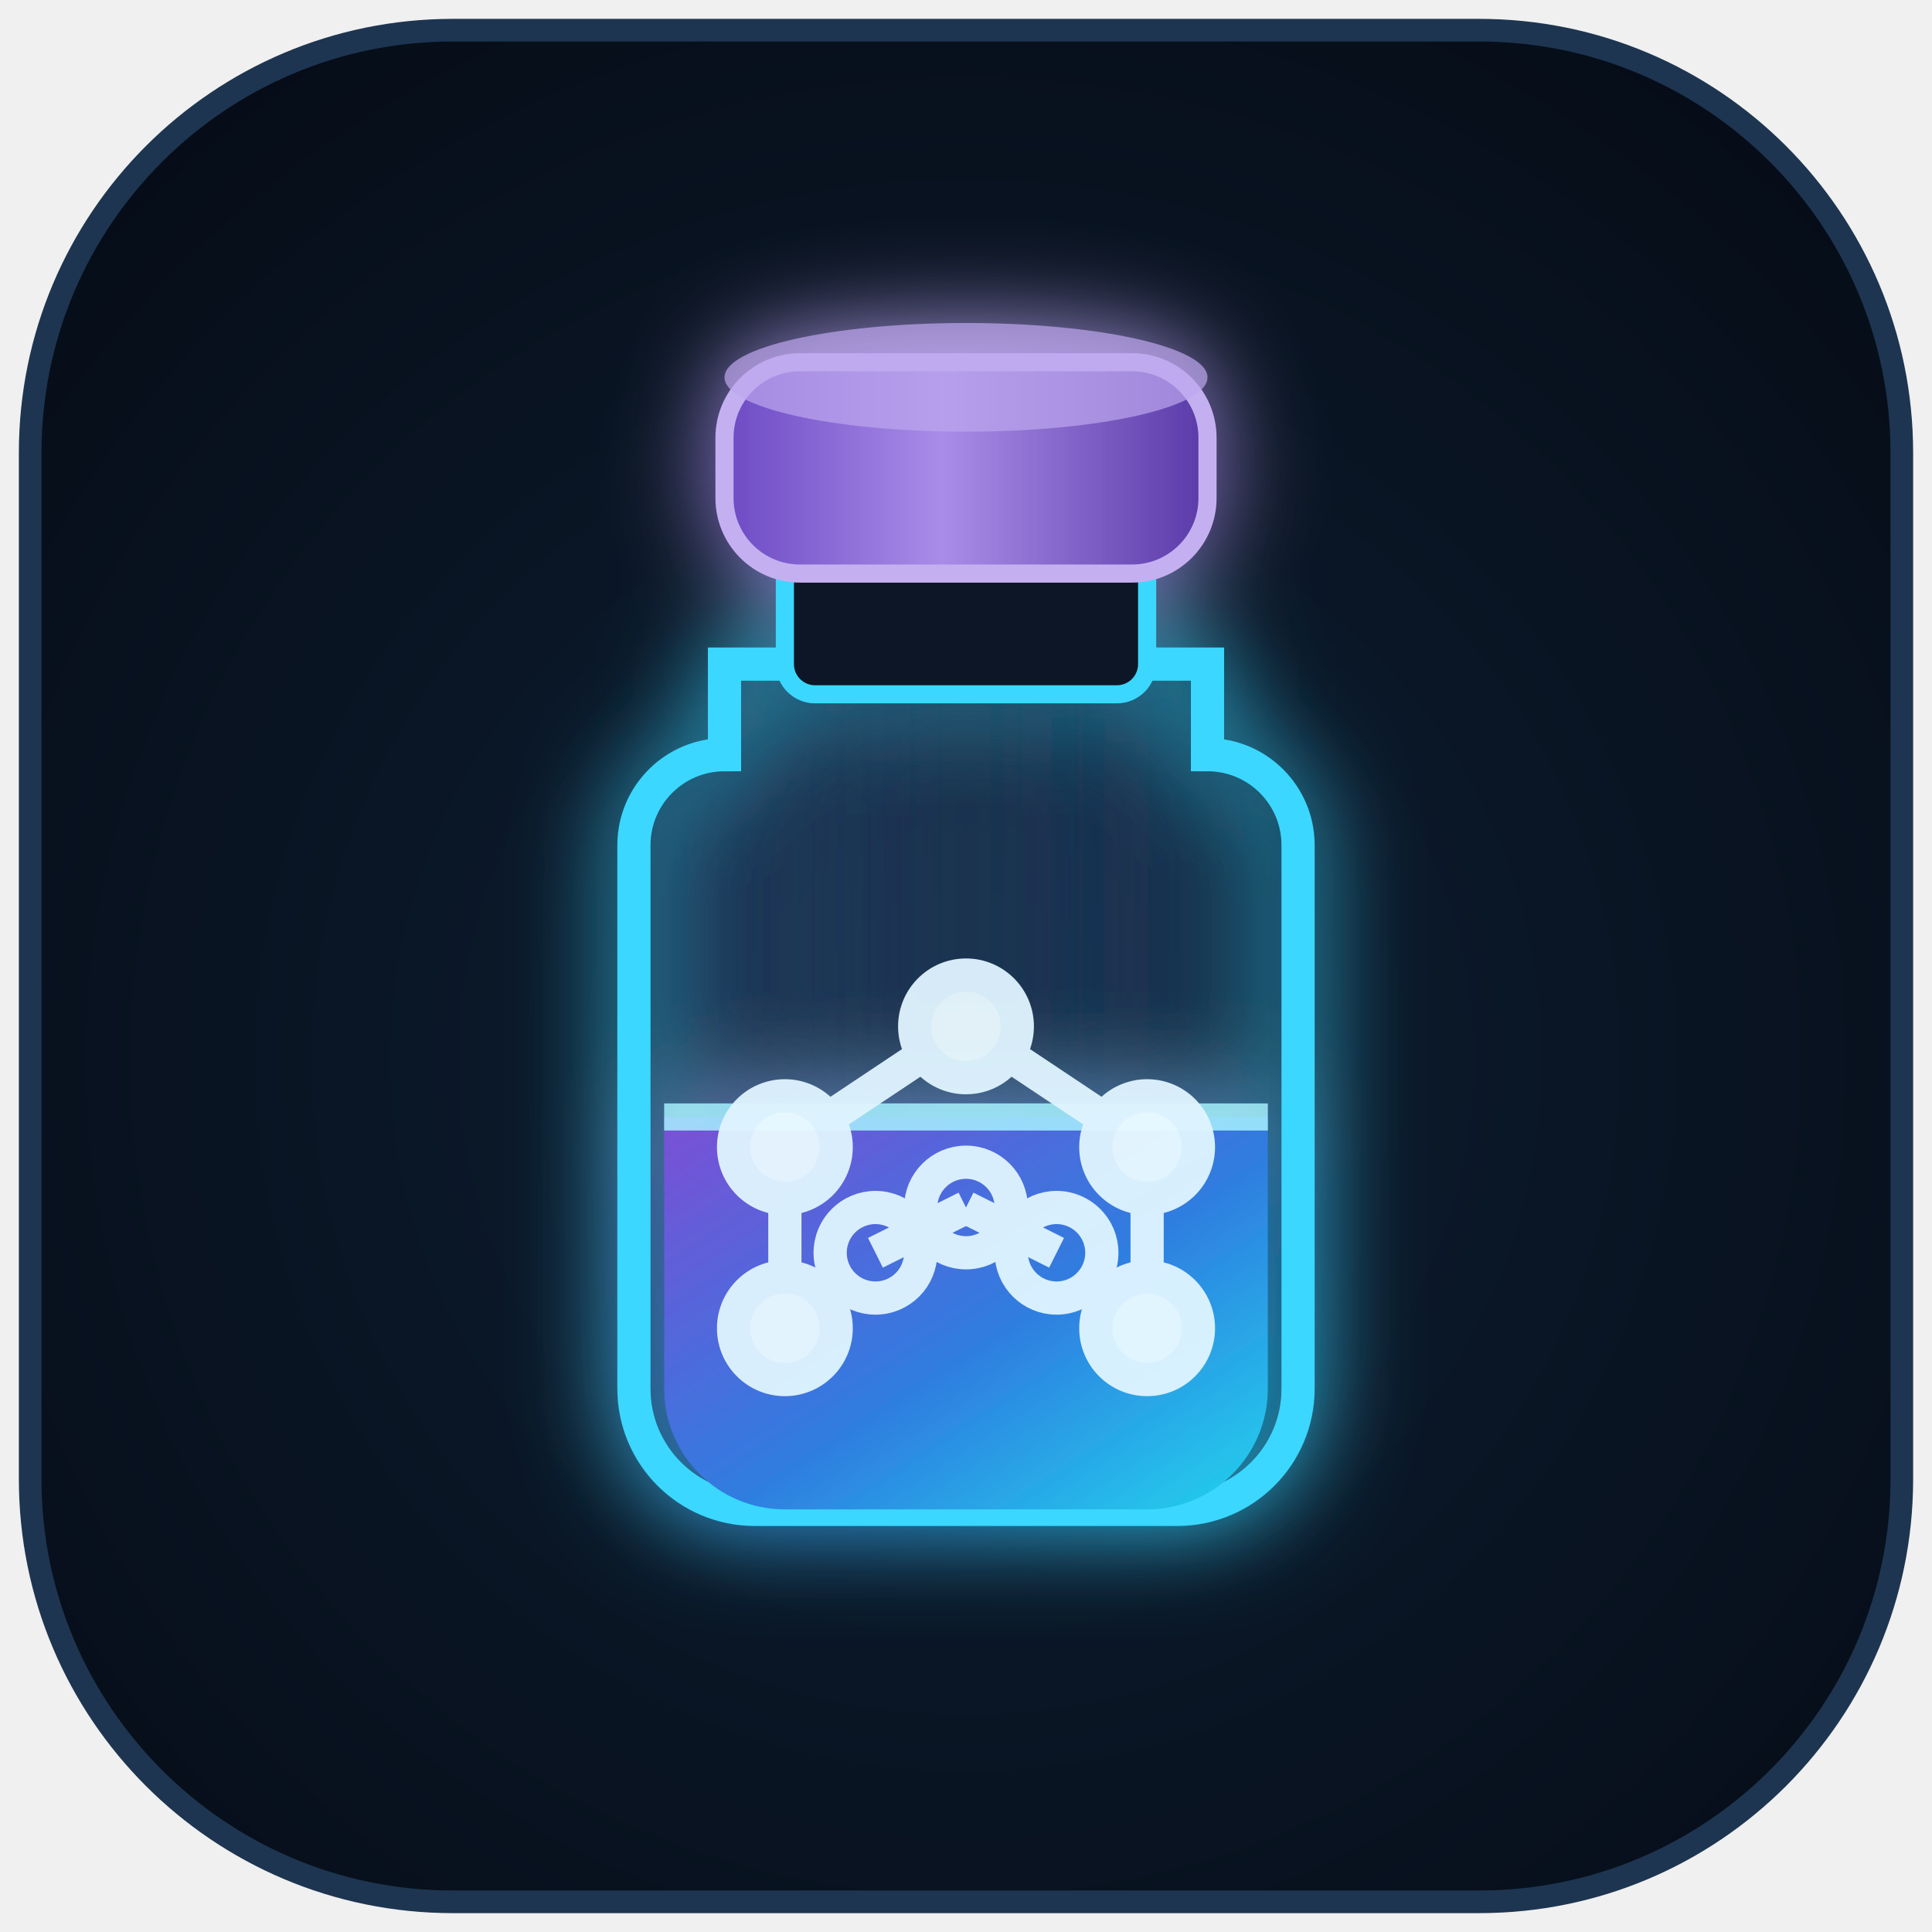
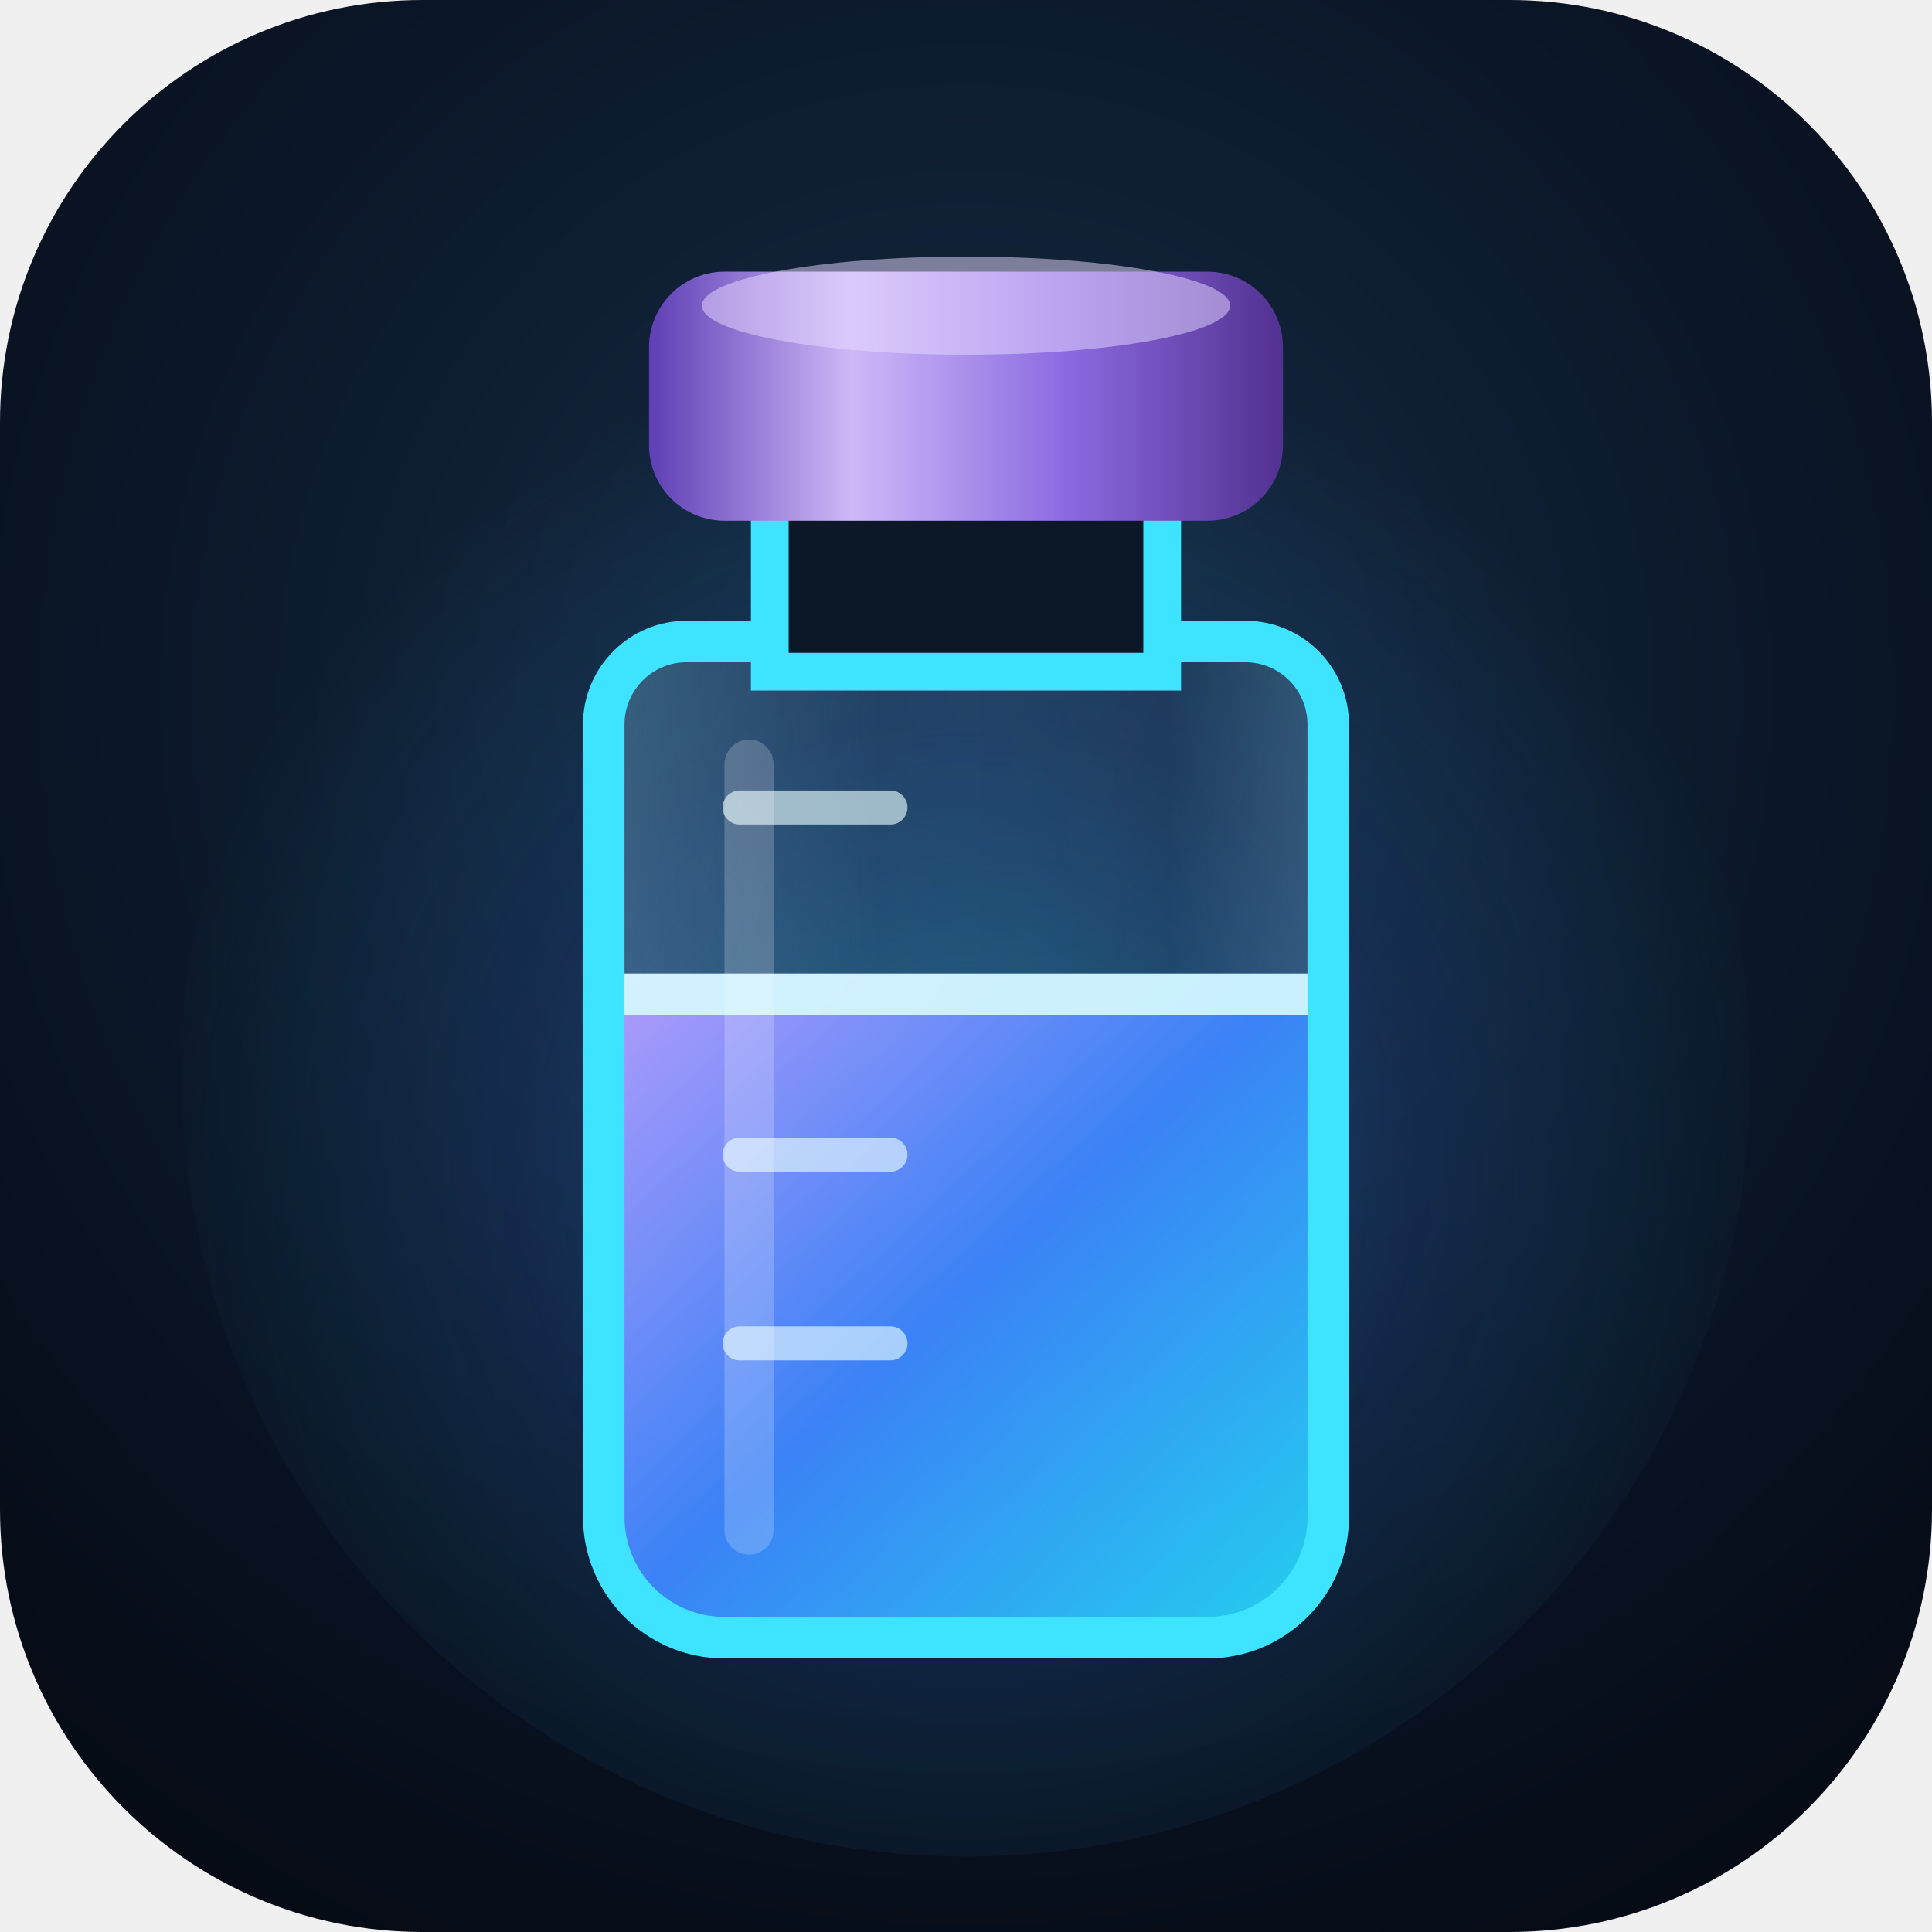
- <svg xmlns="http://www.w3.org/2000/svg" width="180" height="180" viewBox="0 0 64 64">
+ <svg xmlns="http://www.w3.org/2000/svg" viewBox="0 0 512 512" width="512" height="512">
  <defs>
-     <radialGradient id="bg" cx="50%" cy="55%" r="65%">
-       <stop offset="0%" stop-color="#0e1f33" />
-       <stop offset="100%" stop-color="#060d18" />
+     <radialGradient id="bg" cx="50%" cy="36%" r="80%">
+       <stop offset="0%" stop-color="#162c46" />
+       <stop offset="58%" stop-color="#0a1526" />
+       <stop offset="100%" stop-color="#050810" />
+     </radialGradient>
+     <radialGradient id="halo" cx="50%" cy="56%" r="52%">
+       <stop offset="0%" stop-color="#22d3ee" stop-opacity="0.40" />
+       <stop offset="55%" stop-color="#3b82f6" stop-opacity="0.14" />
+       <stop offset="100%" stop-color="#22d3ee" stop-opacity="0" />
    </radialGradient>
    <linearGradient id="cap" x1="0" y1="0" x2="1" y2="0">
-       <stop offset="0%" stop-color="#6d4ac4" />
-       <stop offset="45%" stop-color="#a98ce8" />
-       <stop offset="100%" stop-color="#5a3aa8" />
+       <stop offset="0%" stop-color="#5f3fb5" />
+       <stop offset="32%" stop-color="#cdb9f8" />
+       <stop offset="66%" stop-color="#8b6ae0" />
+       <stop offset="100%" stop-color="#523191" />
    </linearGradient>
    <linearGradient id="liquid" x1="0" y1="0" x2="1" y2="1">
-       <stop offset="0%" stop-color="#7b4fd6" />
-       <stop offset="55%" stop-color="#2f7de0" />
+       <stop offset="0%" stop-color="#b39cfb" />
+       <stop offset="48%" stop-color="#3b82f6" />
      <stop offset="100%" stop-color="#22d3ee" />
    </linearGradient>
    <linearGradient id="glass" x1="0" y1="0" x2="1" y2="0">
-       <stop offset="0%" stop-color="#1e3a5f" stop-opacity="0.55" />
-       <stop offset="50%" stop-color="#2b4d77" stop-opacity="0.25" />
-       <stop offset="100%" stop-color="#15314f" stop-opacity="0.55" />
+       <stop offset="0%" stop-color="#8fd6ff" stop-opacity="0.30" />
+       <stop offset="38%" stop-color="#8fd6ff" stop-opacity="0.07" />
+       <stop offset="78%" stop-color="#8fd6ff" stop-opacity="0.05" />
+       <stop offset="100%" stop-color="#8fd6ff" stop-opacity="0.26" />
    </linearGradient>
-     <filter id="glow" x="-50%" y="-50%" width="200%" height="200%">
-       <feGaussianBlur stdDeviation="1.6" result="b" />
-       <feMerge>
-         <feMergeNode in="b" />
-         <feMergeNode in="SourceGraphic" />
-       </feMerge>
-     </filter>
+     <clipPath id="bodyClip">
+       <path d="M182 170 h148 a22 22 0 0 1 22 22 v210 a32 32 0 0 1 -32 32 h-128 a32 32 0 0 1 -32 -32 v-210 a22 22 0 0 1 22 -22 z" />
+     </clipPath>
  </defs>
-   <rect x="1" y="1" width="62" height="62" rx="14" fill="url(#bg)" stroke="#1d3550" stroke-width="0.75" />
-   <g filter="url(#glow)">
-     <path d="M24 22              h16              v3              a3 3 0 0 1 3 3              v18              a4 4 0 0 1 -4 4              h-14              a4 4 0 0 1 -4 -4              v-18              a3 3 0 0 1 3 -3              z" fill="url(#glass)" stroke="#3ad7ff" stroke-width="1.1" />
-     <path d="M22 37              v9              a4 4 0 0 0 4 4              h12              a4 4 0 0 0 4 -4              v-9              z" fill="url(#liquid)" />
-     <line x1="22" y1="37" x2="42" y2="37" stroke="#a6f0ff" stroke-width="0.9" opacity="0.85" />
-     <rect x="26" y="18" width="12" height="5" rx="1" fill="#101826" stroke="#3ad7ff" stroke-width="0.6" />
-     <rect x="24" y="12" width="16" height="7" rx="2.5" fill="url(#cap)" stroke="#c4b0f0" stroke-width="0.6" />
-     <ellipse cx="32" cy="12.5" rx="8" ry="1.8" fill="#bda6ee" opacity="0.7" />
+   <rect x="0" y="0" width="512" height="512" rx="112" fill="url(#bg)" />
+   <circle cx="256" cy="284" r="208" fill="url(#halo)" />
+   <path d="M182 170 h148 a22 22 0 0 1 22 22 v210 a32 32 0 0 1 -32 32 h-128 a32 32 0 0 1 -32 -32 v-210 a22 22 0 0 1 22 -22 z" fill="url(#glass)" />
+   <g clip-path="url(#bodyClip)">
+     <rect x="160" y="258" width="192" height="180" fill="url(#liquid)" />
+     <rect x="160" y="258" width="192" height="11" fill="#d6f9ff" opacity="0.92" />
+     <g stroke="#eaffff" stroke-width="9" stroke-linecap="round" opacity="0.62">
+       <line x1="196" y1="214" x2="236" y2="214" />
+       <line x1="196" y1="306" x2="236" y2="306" />
+       <line x1="196" y1="356" x2="236" y2="356" />
+     </g>
+     <rect x="192" y="196" width="13" height="216" rx="6.5" fill="#ffffff" opacity="0.20" />
  </g>
-   <g stroke="#dff4ff" stroke-width="1.1" fill="#eafaff" opacity="0.95">
-     <line x1="26" y1="44" x2="26" y2="38" />
-     <line x1="26" y1="38" x2="32" y2="34" />
-     <line x1="32" y1="34" x2="38" y2="38" />
-     <line x1="38" y1="38" x2="38" y2="44" />
-     <line x1="29" y1="41.5" x2="32" y2="40" />
-     <line x1="32" y1="40" x2="35" y2="41.5" />
-     <circle cx="26" cy="44" r="1.7" />
-     <circle cx="26" cy="38" r="1.7" />
-     <circle cx="32" cy="34" r="1.7" />
-     <circle cx="38" cy="38" r="1.7" />
-     <circle cx="38" cy="44" r="1.7" />
-     <circle cx="29" cy="41.5" r="1.5" fill="none" />
-     <circle cx="32" cy="40" r="1.5" fill="none" />
-     <circle cx="35" cy="41.5" r="1.5" fill="none" />
-   </g>
+   <path d="M182 170 h148 a22 22 0 0 1 22 22 v210 a32 32 0 0 1 -32 32 h-128 a32 32 0 0 1 -32 -32 v-210 a22 22 0 0 1 22 -22 z" fill="none" stroke="#3ee4ff" stroke-width="11" stroke-linejoin="round" />
+   <rect x="204" y="126" width="104" height="52" fill="#0c1728" stroke="#3ee4ff" stroke-width="10" />
+   <rect x="172" y="72" width="168" height="66" rx="20" fill="url(#cap)" />
+   <ellipse cx="256" cy="81" rx="70" ry="13" fill="#e7dcff" opacity="0.5" />
</svg>
